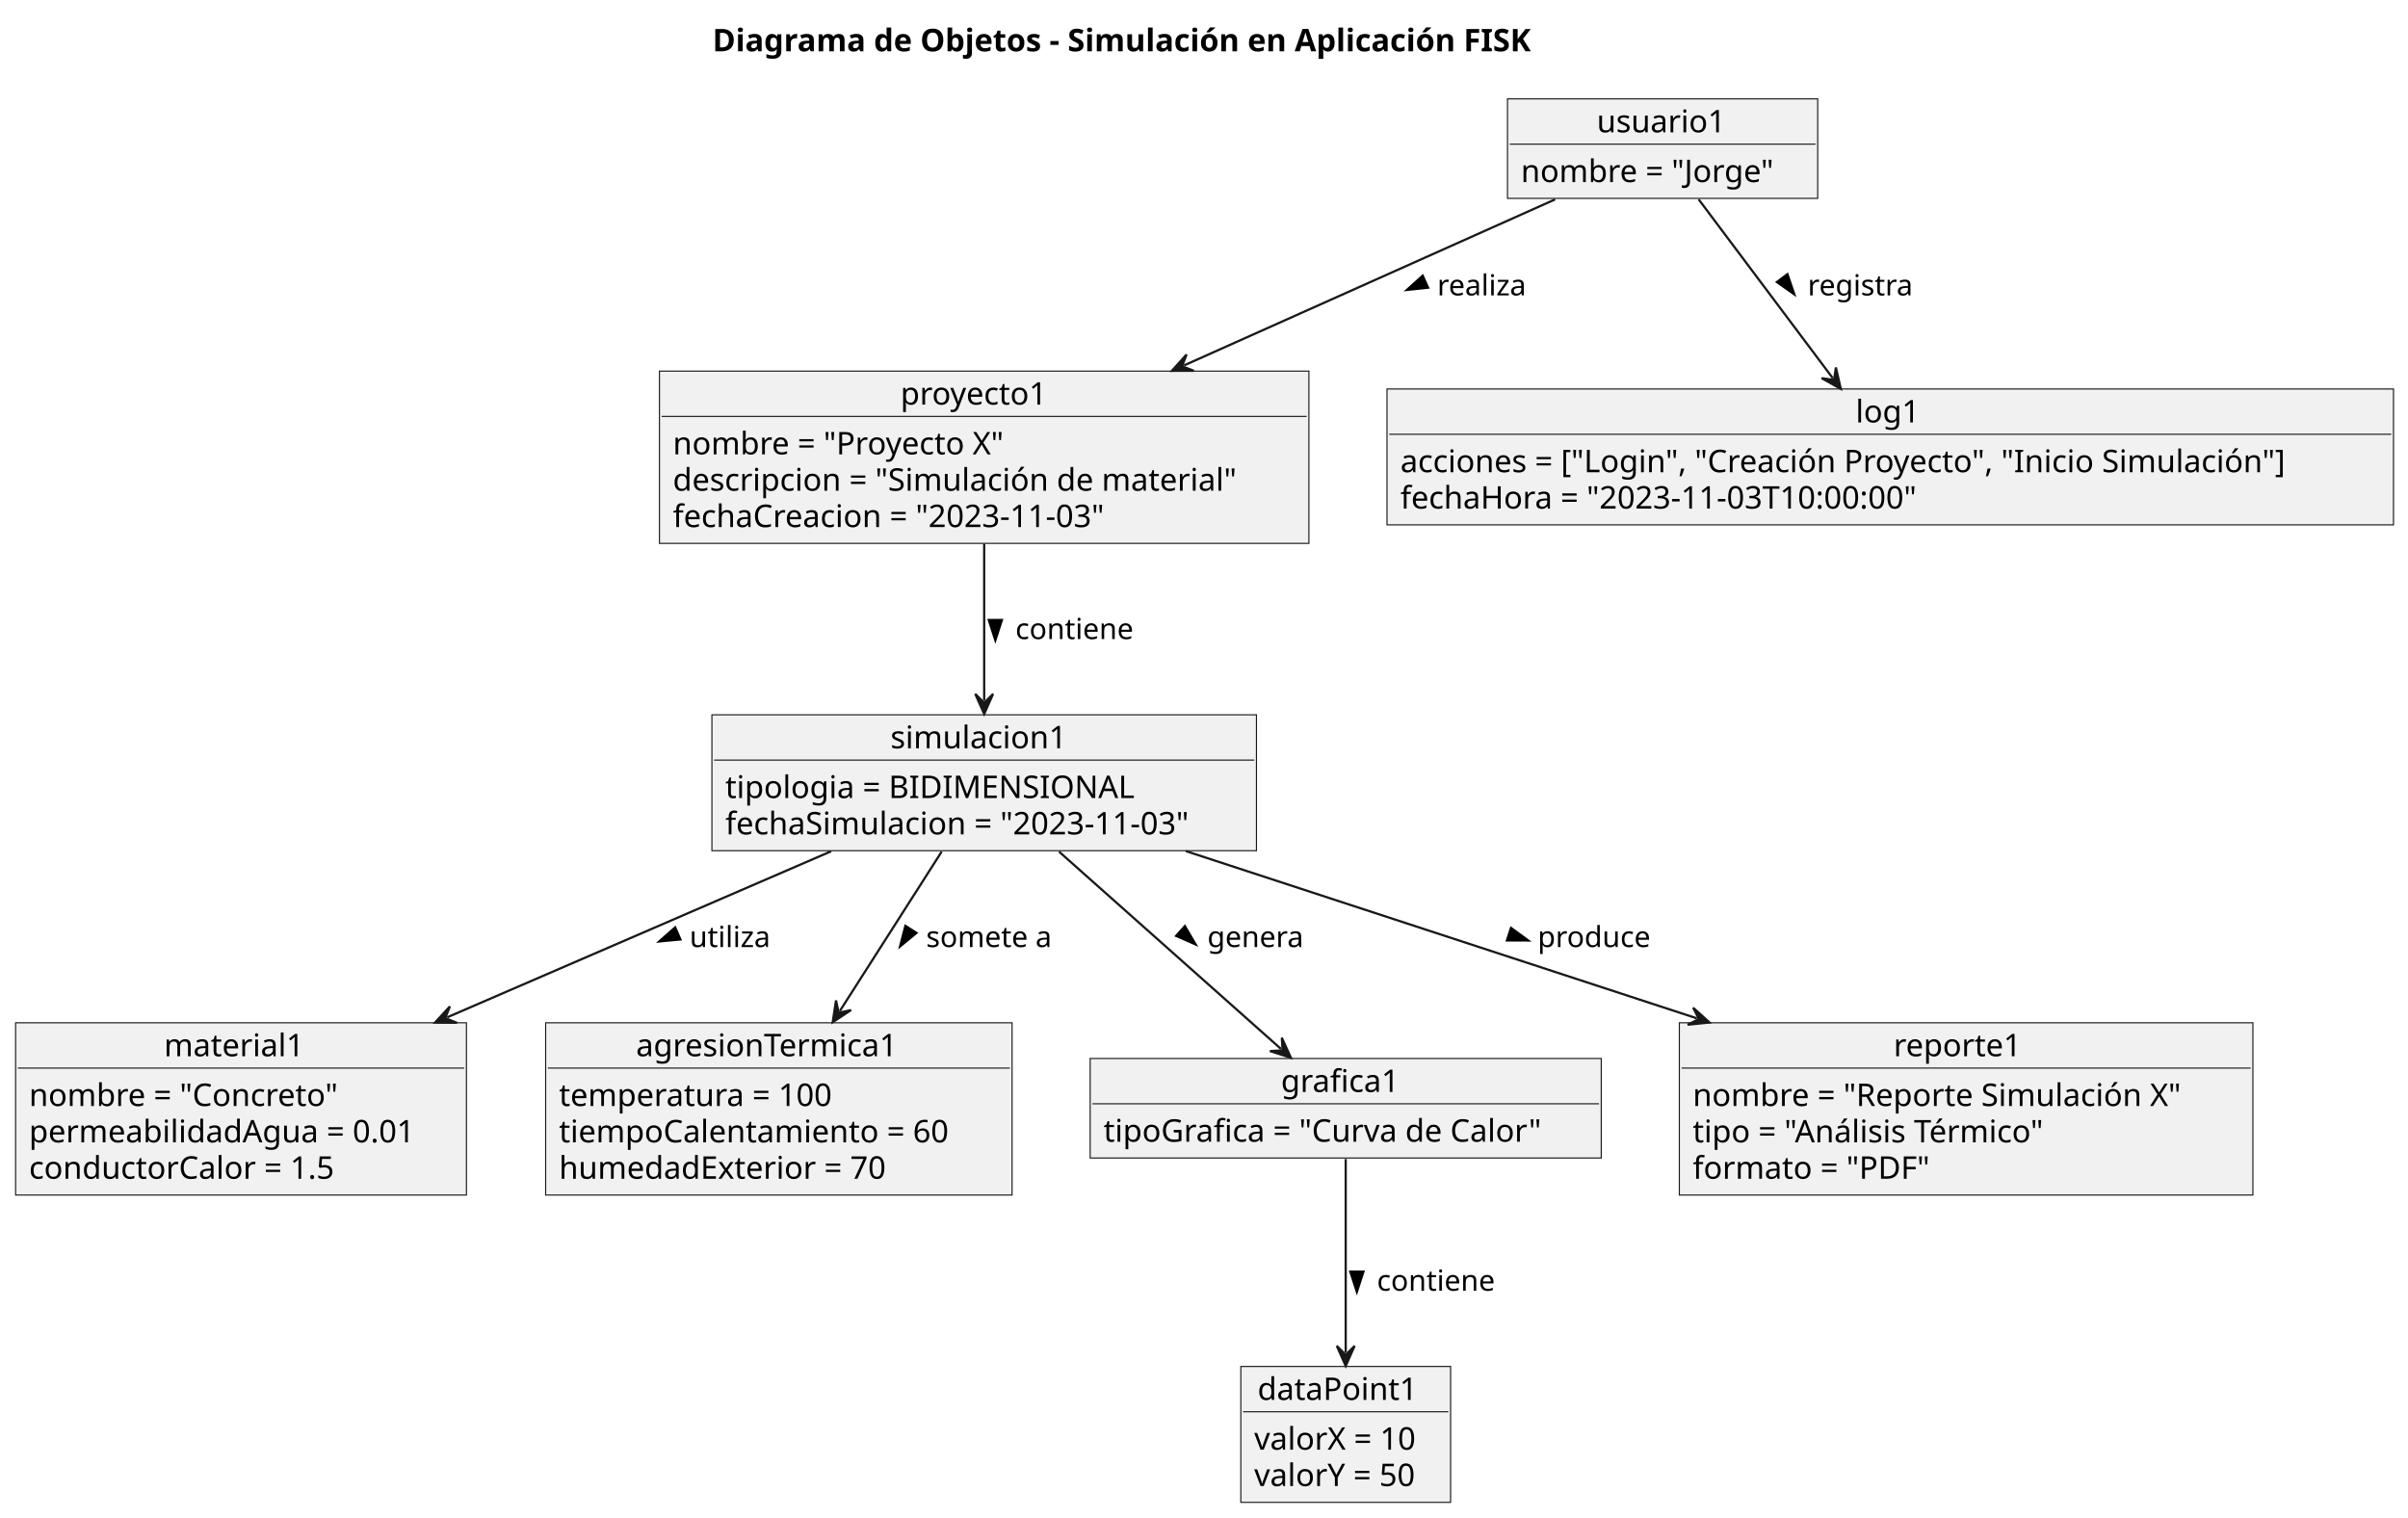
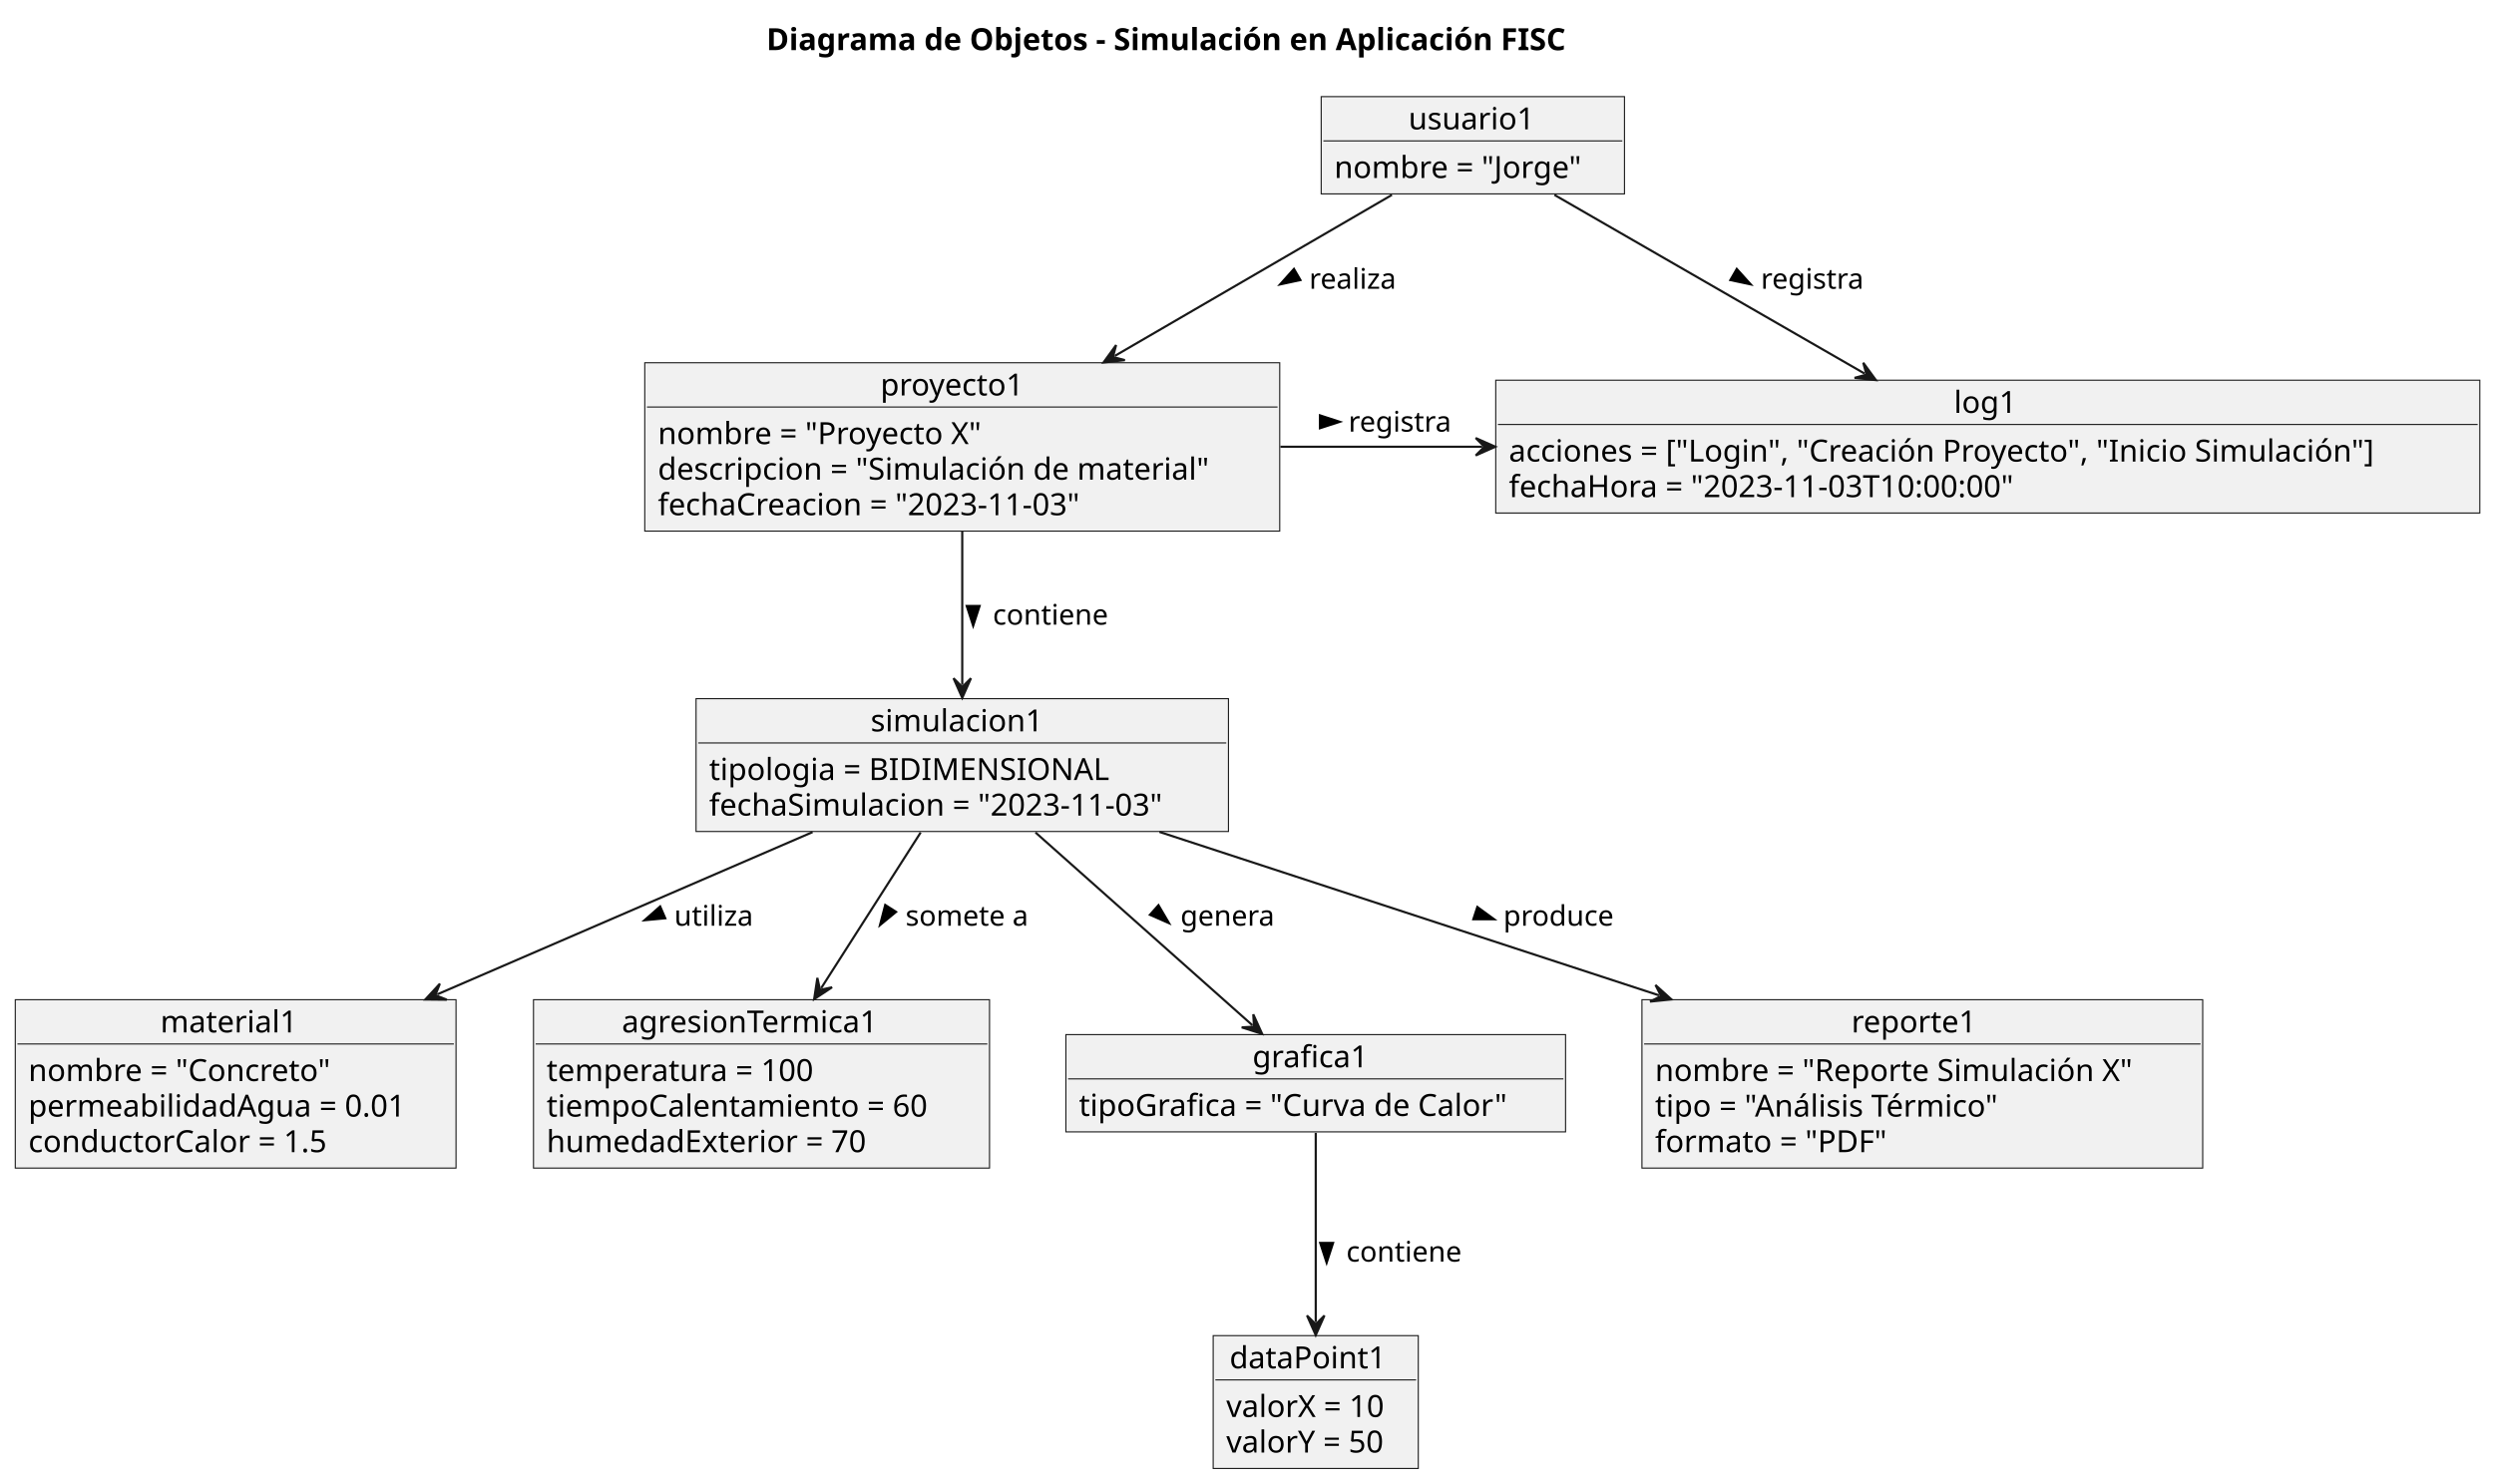
- <svg xmlns="http://www.w3.org/2000/svg" contentStyleType="text/css" height="680px" preserveAspectRatio="none" style="width:1079px;height:680px;background:#FFFFFF;" version="1.1" viewBox="0 0 1079 680" width="1079px" zoomAndPan="magnify">
+ <svg xmlns="http://www.w3.org/2000/svg" contentStyleType="text/css" height="680px" preserveAspectRatio="none" style="width:1143px;height:680px;background:#FFFFFF;" version="1.1" viewBox="0 0 1143 680" width="1143px" zoomAndPan="magnify">
  <defs />
  <g>
-     <text fill="#000000" font-family="sans-serif" font-size="14" font-weight="bold" lengthAdjust="spacing" textLength="427" x="319.25" y="22.995">Diagrama de Objetos - Simulación en Aplicación FISK</text>
+     <text fill="#000000" font-family="sans-serif" font-size="14" font-weight="bold" lengthAdjust="spacing" textLength="427" x="351.25" y="22.995">Diagrama de Objetos - Simulación en Aplicación FISC</text>
    <g id="elem_usuario1">
-       <rect fill="#F1F1F1" height="44.594" style="stroke:#181818;stroke-width:0.5;" width="139" x="675.5" y="44.297" />
-       <text fill="#000000" font-family="sans-serif" font-size="14" lengthAdjust="spacing" textLength="59" x="715.5" y="59.292">usuario1</text>
-       <line style="stroke:#181818;stroke-width:0.5;" x1="676.5" x2="813.5" y1="64.594" y2="64.594" />
-       <text fill="#000000" font-family="sans-serif" font-size="14" lengthAdjust="spacing" textLength="127" x="681.5" y="81.589">nombre = "Jorge"</text>
+       <rect fill="#F1F1F1" height="44.594" style="stroke:#181818;stroke-width:0.5;" width="139" x="605.5" y="44.297" />
+       <text fill="#000000" font-family="sans-serif" font-size="14" lengthAdjust="spacing" textLength="59" x="645.5" y="59.292">usuario1</text>
+       <line style="stroke:#181818;stroke-width:0.5;" x1="606.5" x2="743.5" y1="64.594" y2="64.594" />
+       <text fill="#000000" font-family="sans-serif" font-size="14" lengthAdjust="spacing" textLength="127" x="611.5" y="81.589">nombre = "Jorge"</text>
    </g>
    <g id="elem_proyecto1">
      <rect fill="#F1F1F1" height="77.188" style="stroke:#181818;stroke-width:0.5;" width="291" x="295.5" y="166.297" />
      <text fill="#000000" font-family="sans-serif" font-size="14" lengthAdjust="spacing" textLength="75" x="403.5" y="181.292">proyecto1</text>
      <line style="stroke:#181818;stroke-width:0.5;" x1="296.5" x2="585.5" y1="186.594" y2="186.594" />
      <text fill="#000000" font-family="sans-serif" font-size="14" lengthAdjust="spacing" textLength="169" x="301.5" y="203.589">nombre = "Proyecto X"</text>
      <text fill="#000000" font-family="sans-serif" font-size="14" lengthAdjust="spacing" textLength="279" x="301.5" y="219.886">descripcion = "Simulación de material"</text>
      <text fill="#000000" font-family="sans-serif" font-size="14" lengthAdjust="spacing" textLength="218" x="301.5" y="236.183">fechaCreacion = "2023-11-03"</text>
    </g>
    <g id="elem_simulacion1">
      <rect fill="#F1F1F1" height="60.891" style="stroke:#181818;stroke-width:0.5;" width="244" x="319" y="320.297" />
      <text fill="#000000" font-family="sans-serif" font-size="14" lengthAdjust="spacing" textLength="84" x="399" y="335.292">simulacion1</text>
      <line style="stroke:#181818;stroke-width:0.5;" x1="320" x2="562" y1="340.594" y2="340.594" />
      <text fill="#000000" font-family="sans-serif" font-size="14" lengthAdjust="spacing" textLength="195" x="325" y="357.589">tipologia = BIDIMENSIONAL</text>
      <text fill="#000000" font-family="sans-serif" font-size="14" lengthAdjust="spacing" textLength="232" x="325" y="373.886">fechaSimulacion = "2023-11-03"</text>
    </g>
    <g id="elem_material1">
      <rect fill="#F1F1F1" height="77.188" style="stroke:#181818;stroke-width:0.5;" width="202" x="7" y="458.297" />
      <text fill="#000000" font-family="sans-serif" font-size="14" lengthAdjust="spacing" textLength="69" x="73.5" y="473.292">material1</text>
      <line style="stroke:#181818;stroke-width:0.5;" x1="8" x2="208" y1="478.594" y2="478.594" />
      <text fill="#000000" font-family="sans-serif" font-size="14" lengthAdjust="spacing" textLength="157" x="13" y="495.589">nombre = "Concreto"</text>
      <text fill="#000000" font-family="sans-serif" font-size="14" lengthAdjust="spacing" textLength="190" x="13" y="511.886">permeabilidadAgua = 0.01</text>
      <text fill="#000000" font-family="sans-serif" font-size="14" lengthAdjust="spacing" textLength="152" x="13" y="528.183">conductorCalor = 1.5</text>
    </g>
    <g id="elem_agresionTermica1">
      <rect fill="#F1F1F1" height="77.188" style="stroke:#181818;stroke-width:0.5;" width="209" x="244.5" y="458.297" />
      <text fill="#000000" font-family="sans-serif" font-size="14" lengthAdjust="spacing" textLength="128" x="285" y="473.292">agresionTermica1</text>
      <line style="stroke:#181818;stroke-width:0.5;" x1="245.5" x2="452.5" y1="478.594" y2="478.594" />
      <text fill="#000000" font-family="sans-serif" font-size="14" lengthAdjust="spacing" textLength="138" x="250.5" y="495.589">temperatura = 100</text>
      <text fill="#000000" font-family="sans-serif" font-size="14" lengthAdjust="spacing" textLength="197" x="250.5" y="511.886">tiempoCalentamiento = 60</text>
      <text fill="#000000" font-family="sans-serif" font-size="14" lengthAdjust="spacing" textLength="161" x="250.5" y="528.183">humedadExterior = 70</text>
    </g>
    <g id="elem_grafica1">
      <rect fill="#F1F1F1" height="44.594" style="stroke:#181818;stroke-width:0.5;" width="229" x="488.5" y="474.297" />
      <text fill="#000000" font-family="sans-serif" font-size="14" lengthAdjust="spacing" textLength="58" x="574" y="489.292">grafica1</text>
      <line style="stroke:#181818;stroke-width:0.5;" x1="489.5" x2="716.5" y1="494.594" y2="494.594" />
      <text fill="#000000" font-family="sans-serif" font-size="14" lengthAdjust="spacing" textLength="217" x="494.5" y="511.589">tipoGrafica = "Curva de Calor"</text>
    </g>
    <g id="elem_dataPoint1">
      <rect fill="#F1F1F1" height="60.891" style="stroke:#181818;stroke-width:0.5;" width="94" x="556" y="612.297" />
      <text fill="#000000" font-family="sans-serif" font-size="14" lengthAdjust="spacing" textLength="79" x="563.5" y="627.292">dataPoint1</text>
      <line style="stroke:#181818;stroke-width:0.5;" x1="557" x2="649" y1="632.594" y2="632.594" />
      <text fill="#000000" font-family="sans-serif" font-size="14" lengthAdjust="spacing" textLength="82" x="562" y="649.589">valorX = 10</text>
      <text fill="#000000" font-family="sans-serif" font-size="14" lengthAdjust="spacing" textLength="81" x="562" y="665.886">valorY = 50</text>
    </g>
    <g id="elem_log1">
-       <rect fill="#F1F1F1" height="60.891" style="stroke:#181818;stroke-width:0.5;" width="451" x="621.5" y="174.297" />
-       <text fill="#000000" font-family="sans-serif" font-size="14" lengthAdjust="spacing" textLength="31" x="831.5" y="189.292">log1</text>
-       <line style="stroke:#181818;stroke-width:0.5;" x1="622.5" x2="1071.5" y1="194.594" y2="194.594" />
-       <text fill="#000000" font-family="sans-serif" font-size="14" lengthAdjust="spacing" textLength="439" x="627.5" y="211.589">acciones = ["Login", "Creación Proyecto", "Inicio Simulación"]</text>
-       <text fill="#000000" font-family="sans-serif" font-size="14" lengthAdjust="spacing" textLength="261" x="627.5" y="227.886">fechaHora = "2023-11-03T10:00:00"</text>
+       <rect fill="#F1F1F1" height="60.891" style="stroke:#181818;stroke-width:0.5;" width="451" x="685.5" y="174.297" />
+       <text fill="#000000" font-family="sans-serif" font-size="14" lengthAdjust="spacing" textLength="31" x="895.5" y="189.292">log1</text>
+       <line style="stroke:#181818;stroke-width:0.5;" x1="686.5" x2="1135.5" y1="194.594" y2="194.594" />
+       <text fill="#000000" font-family="sans-serif" font-size="14" lengthAdjust="spacing" textLength="439" x="691.5" y="211.589">acciones = ["Login", "Creación Proyecto", "Inicio Simulación"]</text>
+       <text fill="#000000" font-family="sans-serif" font-size="14" lengthAdjust="spacing" textLength="261" x="691.5" y="227.886">fechaHora = "2023-11-03T10:00:00"</text>
    </g>
    <g id="elem_reporte1">
      <rect fill="#F1F1F1" height="77.188" style="stroke:#181818;stroke-width:0.5;" width="257" x="752.5" y="458.297" />
      <text fill="#000000" font-family="sans-serif" font-size="14" lengthAdjust="spacing" textLength="65" x="848.5" y="473.292">reporte1</text>
      <line style="stroke:#181818;stroke-width:0.5;" x1="753.5" x2="1008.5" y1="478.594" y2="478.594" />
      <text fill="#000000" font-family="sans-serif" font-size="14" lengthAdjust="spacing" textLength="245" x="758.5" y="495.589">nombre = "Reporte Simulación X"</text>
      <text fill="#000000" font-family="sans-serif" font-size="14" lengthAdjust="spacing" textLength="179" x="758.5" y="511.886">tipo = "Análisis Térmico"</text>
      <text fill="#000000" font-family="sans-serif" font-size="14" lengthAdjust="spacing" textLength="120" x="758.5" y="528.183">formato = "PDF"</text>
    </g>
    <g id="link_usuario1_proyecto1">
-       <path codeLine="50" d="M696.83,89.347 C650.789,109.944 585.88,138.983 530.583,163.721 " fill="none" id="usuario1-to-proyecto1" style="stroke:#181818;stroke-width:1.0;" />
-       <polygon fill="#181818" points="525.106,166.171,534.955,166.147,529.67,164.129,531.688,158.844,525.106,166.171" style="stroke:#181818;stroke-width:1.0;" />
-       <polygon fill="#000000" points="630.436,129.905,639.893,128.894,637.492,123.529,630.436,129.905" style="stroke:#000000;stroke-width:1.0;" />
-       <text fill="#000000" font-family="sans-serif" font-size="13" lengthAdjust="spacing" textLength="42" x="644" y="132.364">realiza</text>
+       <path codeLine="50" d="M637.922,89.347 C602.483,109.944 553.491,138.418 510.926,163.156 " fill="none" id="usuario1-to-proyecto1" style="stroke:#181818;stroke-width:1.0;" />
+       <polygon fill="#181818" points="505.739,166.171,515.53,165.107,510.062,163.659,511.51,158.19,505.739,166.171" style="stroke:#181818;stroke-width:1.0;" />
+       <polygon fill="#000000" points="586.677,130.376,595.974,128.372,593.02,123.29,586.677,130.376" style="stroke:#000000;stroke-width:1.0;" />
+       <text fill="#000000" font-family="sans-serif" font-size="13" lengthAdjust="spacing" textLength="42" x="600" y="132.364">realiza</text>
    </g>
    <g id="link_proyecto1_simulacion1">
      <path codeLine="51" d="M441,243.631 C441,267.464 441,291.797 441,313.933 " fill="none" id="proyecto1-to-simulacion1" style="stroke:#181818;stroke-width:1.0;" />
      <polygon fill="#181818" points="441,319.933,445,310.933,441,314.933,437,310.933,441,319.933" style="stroke:#181818;stroke-width:1.0;" />
      <polygon fill="#000000" points="446,286.863,448.939,277.818,443.061,277.818,446,286.863" style="stroke:#000000;stroke-width:1.0;" />
      <text fill="#000000" font-family="sans-serif" font-size="13" lengthAdjust="spacing" textLength="55" x="455" y="286.364">contiene</text>
    </g>
    <g id="link_simulacion1_material1">
      <path codeLine="52" d="M372.406,381.459 C321,403.689 255.789,431.888 200.423,455.83 " fill="none" id="simulacion1-to-material1" style="stroke:#181818;stroke-width:1.0;" />
      <polygon fill="#181818" points="194.916,458.212,204.764,458.311,199.505,456.227,201.589,450.968,194.916,458.212" style="stroke:#181818;stroke-width:1.0;" />
      <polygon fill="#000000" points="295.411,421.848,304.879,420.955,302.546,415.56,295.411,421.848" style="stroke:#000000;stroke-width:1.0;" />
      <text fill="#000000" font-family="sans-serif" font-size="13" lengthAdjust="spacing" textLength="37" x="309" y="424.364">utiliza</text>
    </g>
    <g id="link_simulacion1_agresionTermica1">
      <path codeLine="53" d="M421.938,381.634 C407.78,403.794 391.595,429.126 376.356,452.979 " fill="none" id="simulacion1-to-agresionTermica1" style="stroke:#181818;stroke-width:1.0;" />
      <polygon fill="#181818" points="373.126,458.035,381.342,452.604,375.818,453.821,374.601,448.297,373.126,458.035" style="stroke:#181818;stroke-width:1.0;" />
      <polygon fill="#000000" points="403.308,424.077,410.654,418.037,405.701,414.872,403.308,424.077" style="stroke:#000000;stroke-width:1.0;" />
      <text fill="#000000" font-family="sans-serif" font-size="13" lengthAdjust="spacing" textLength="61" x="415" y="424.364">somete a</text>
    </g>
    <g id="link_simulacion1_grafica1">
      <path codeLine="54" d="M474.567,381.634 C505.521,409.149 546.261,445.362 573.964,469.987 " fill="none" id="simulacion1-to-grafica1" style="stroke:#181818;stroke-width:1.0;" />
      <polygon fill="#181818" points="578.448,473.973,574.379,465.004,574.711,470.651,569.064,470.983,578.448,473.973" style="stroke:#181818;stroke-width:1.0;" />
      <polygon fill="#000000" points="535.737,423.185,530.929,414.979,527.024,419.372,535.737,423.185" style="stroke:#000000;stroke-width:1.0;" />
      <text fill="#000000" font-family="sans-serif" font-size="13" lengthAdjust="spacing" textLength="45" x="541" y="424.364">genera</text>
    </g>
    <g id="link_simulacion1_reporte1">
      <path codeLine="55" d="M531.368,381.372 C599.272,403.595 687.087,432.335 760.318,456.301 " fill="none" id="simulacion1-to-reporte1" style="stroke:#181818;stroke-width:1.0;" />
      <polygon fill="#181818" points="766.02,458.167,758.711,451.566,761.268,456.612,756.222,459.169,766.02,458.167" style="stroke:#181818;stroke-width:1.0;" />
      <polygon fill="#000000" points="684.752,421.418,677.07,415.812,675.241,421.398,684.752,421.418" style="stroke:#000000;stroke-width:1.0;" />
      <text fill="#000000" font-family="sans-serif" font-size="13" lengthAdjust="spacing" textLength="52" x="689" y="424.364">produce</text>
    </g>
    <g id="link_usuario1_log1">
-       <path codeLine="56" d="M761.162,89.347 C778.352,112.266 802.055,143.87 821.243,169.454 " fill="none" id="usuario1-to-log1" style="stroke:#181818;stroke-width:1.0;" />
-       <polygon fill="#181818" points="824.843,174.254,822.643,164.654,821.843,170.254,816.243,169.454,824.843,174.254" style="stroke:#181818;stroke-width:1.0;" />
-       <polygon fill="#000000" points="804,131.863,800.924,122.864,796.222,126.391,804,131.863" style="stroke:#000000;stroke-width:1.0;" />
-       <text fill="#000000" font-family="sans-serif" font-size="13" lengthAdjust="spacing" textLength="49" x="810" y="132.364">registra</text>
+       <path codeLine="56" d="M712.395,89.347 C752.166,112.266 810.14,145.674 854.536,171.258 " fill="none" id="usuario1-to-log1" style="stroke:#181818;stroke-width:1.0;" />
+       <polygon fill="#181818" points="859.735,174.254,853.934,166.294,855.403,171.757,849.94,173.226,859.735,174.254" style="stroke:#181818;stroke-width:1.0;" />
+       <polygon fill="#000000" points="802.332,130.36,795.963,123.297,793.028,128.39,802.332,130.36" style="stroke:#000000;stroke-width:1.0;" />
+       <text fill="#000000" font-family="sans-serif" font-size="13" lengthAdjust="spacing" textLength="49" x="807" y="132.364">registra</text>
    </g>
    <g id="link_grafica1_dataPoint1">
      <path codeLine="57" d="M603,519.355 C603,543.991 603,578.462 603,606.079 " fill="none" id="grafica1-to-dataPoint1" style="stroke:#181818;stroke-width:1.0;" />
      <polygon fill="#181818" points="603,612.079,607,603.079,603,607.079,599,603.079,603,612.079" style="stroke:#181818;stroke-width:1.0;" />
      <polygon fill="#000000" points="608,578.863,610.939,569.818,605.061,569.818,608,578.863" style="stroke:#000000;stroke-width:1.0;" />
      <text fill="#000000" font-family="sans-serif" font-size="13" lengthAdjust="spacing" textLength="55" x="617" y="578.364">contiene</text>
    </g>
+     <g id="link_proyecto1_log1">
+       <path codeLine="58" d="M586.813,204.797 C618.079,204.797 645.819,204.797 679.306,204.797 " fill="none" id="proyecto1-to-log1" style="stroke:#181818;stroke-width:1.0;" />
+       <polygon fill="#181818" points="685.306,204.797,676.306,200.797,680.306,204.797,676.306,208.797,685.306,204.797" style="stroke:#181818;stroke-width:1.0;" />
+       <polygon fill="#000000" points="614,193.363,604.955,190.424,604.955,196.302,614,193.363" style="stroke:#000000;stroke-width:1.0;" />
+       <text fill="#000000" font-family="sans-serif" font-size="13" lengthAdjust="spacing" textLength="49" x="618" y="197.864">registra</text>
+     </g>
  </g>
</svg>
